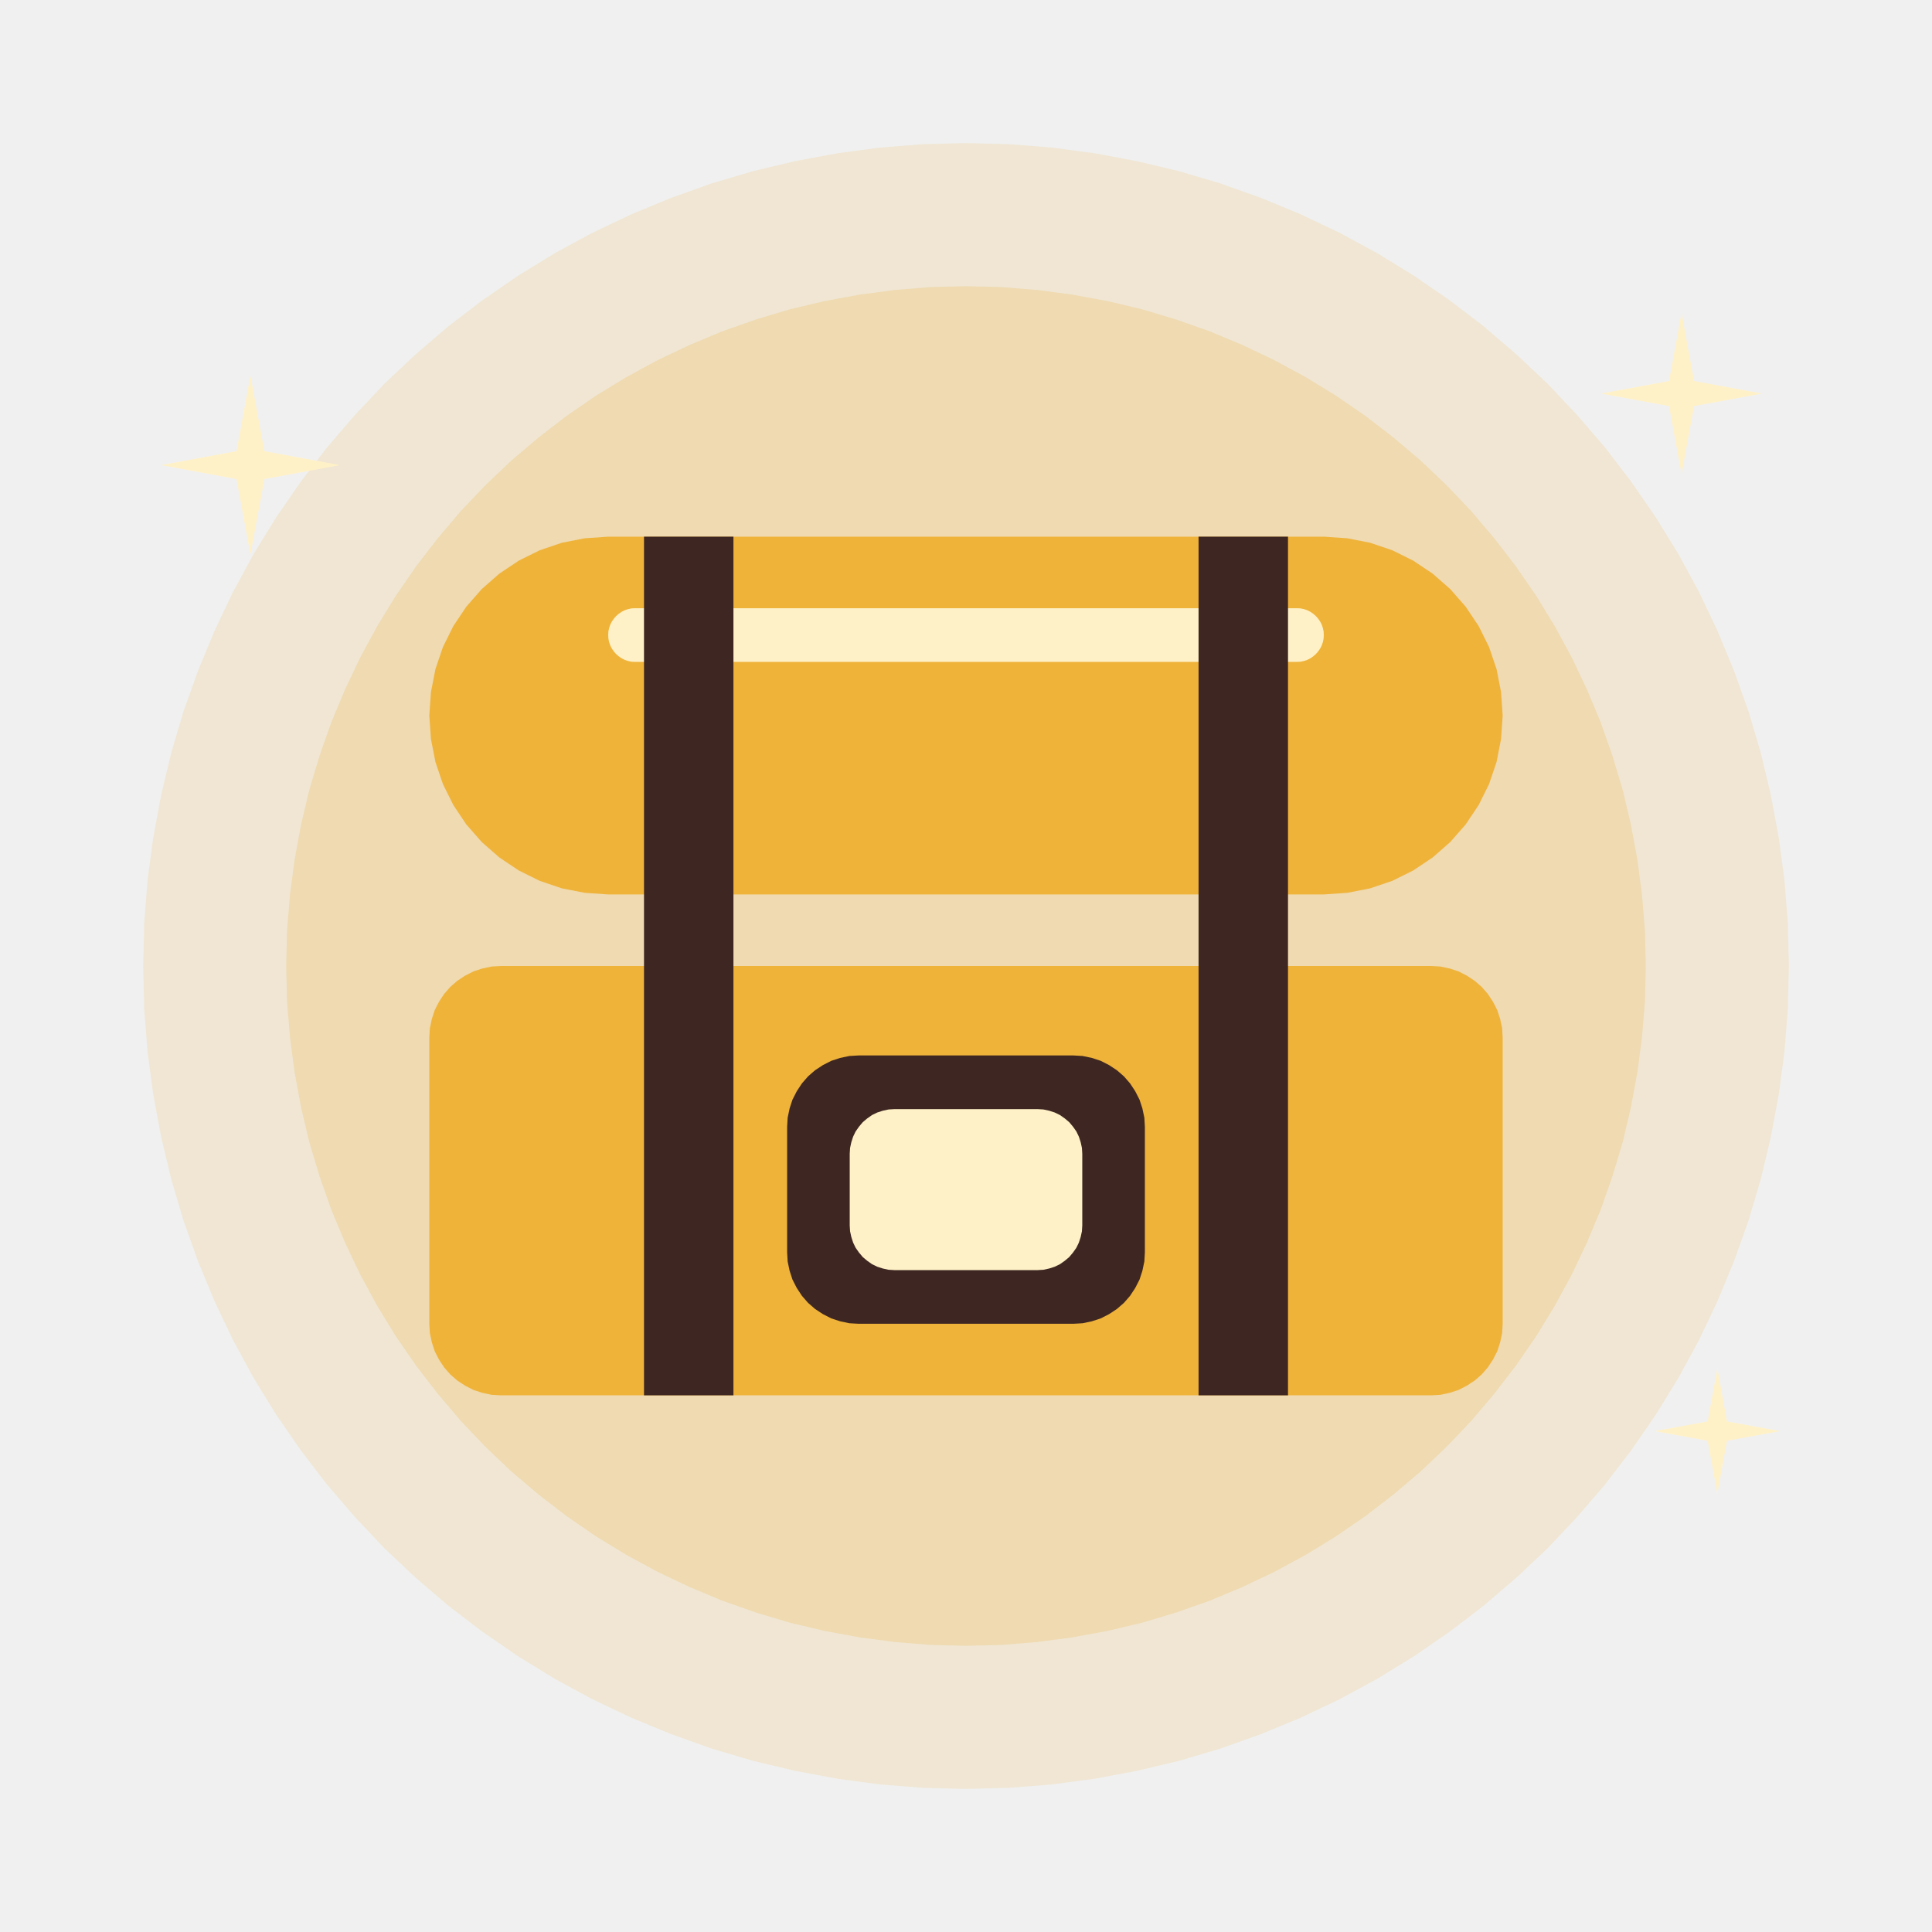
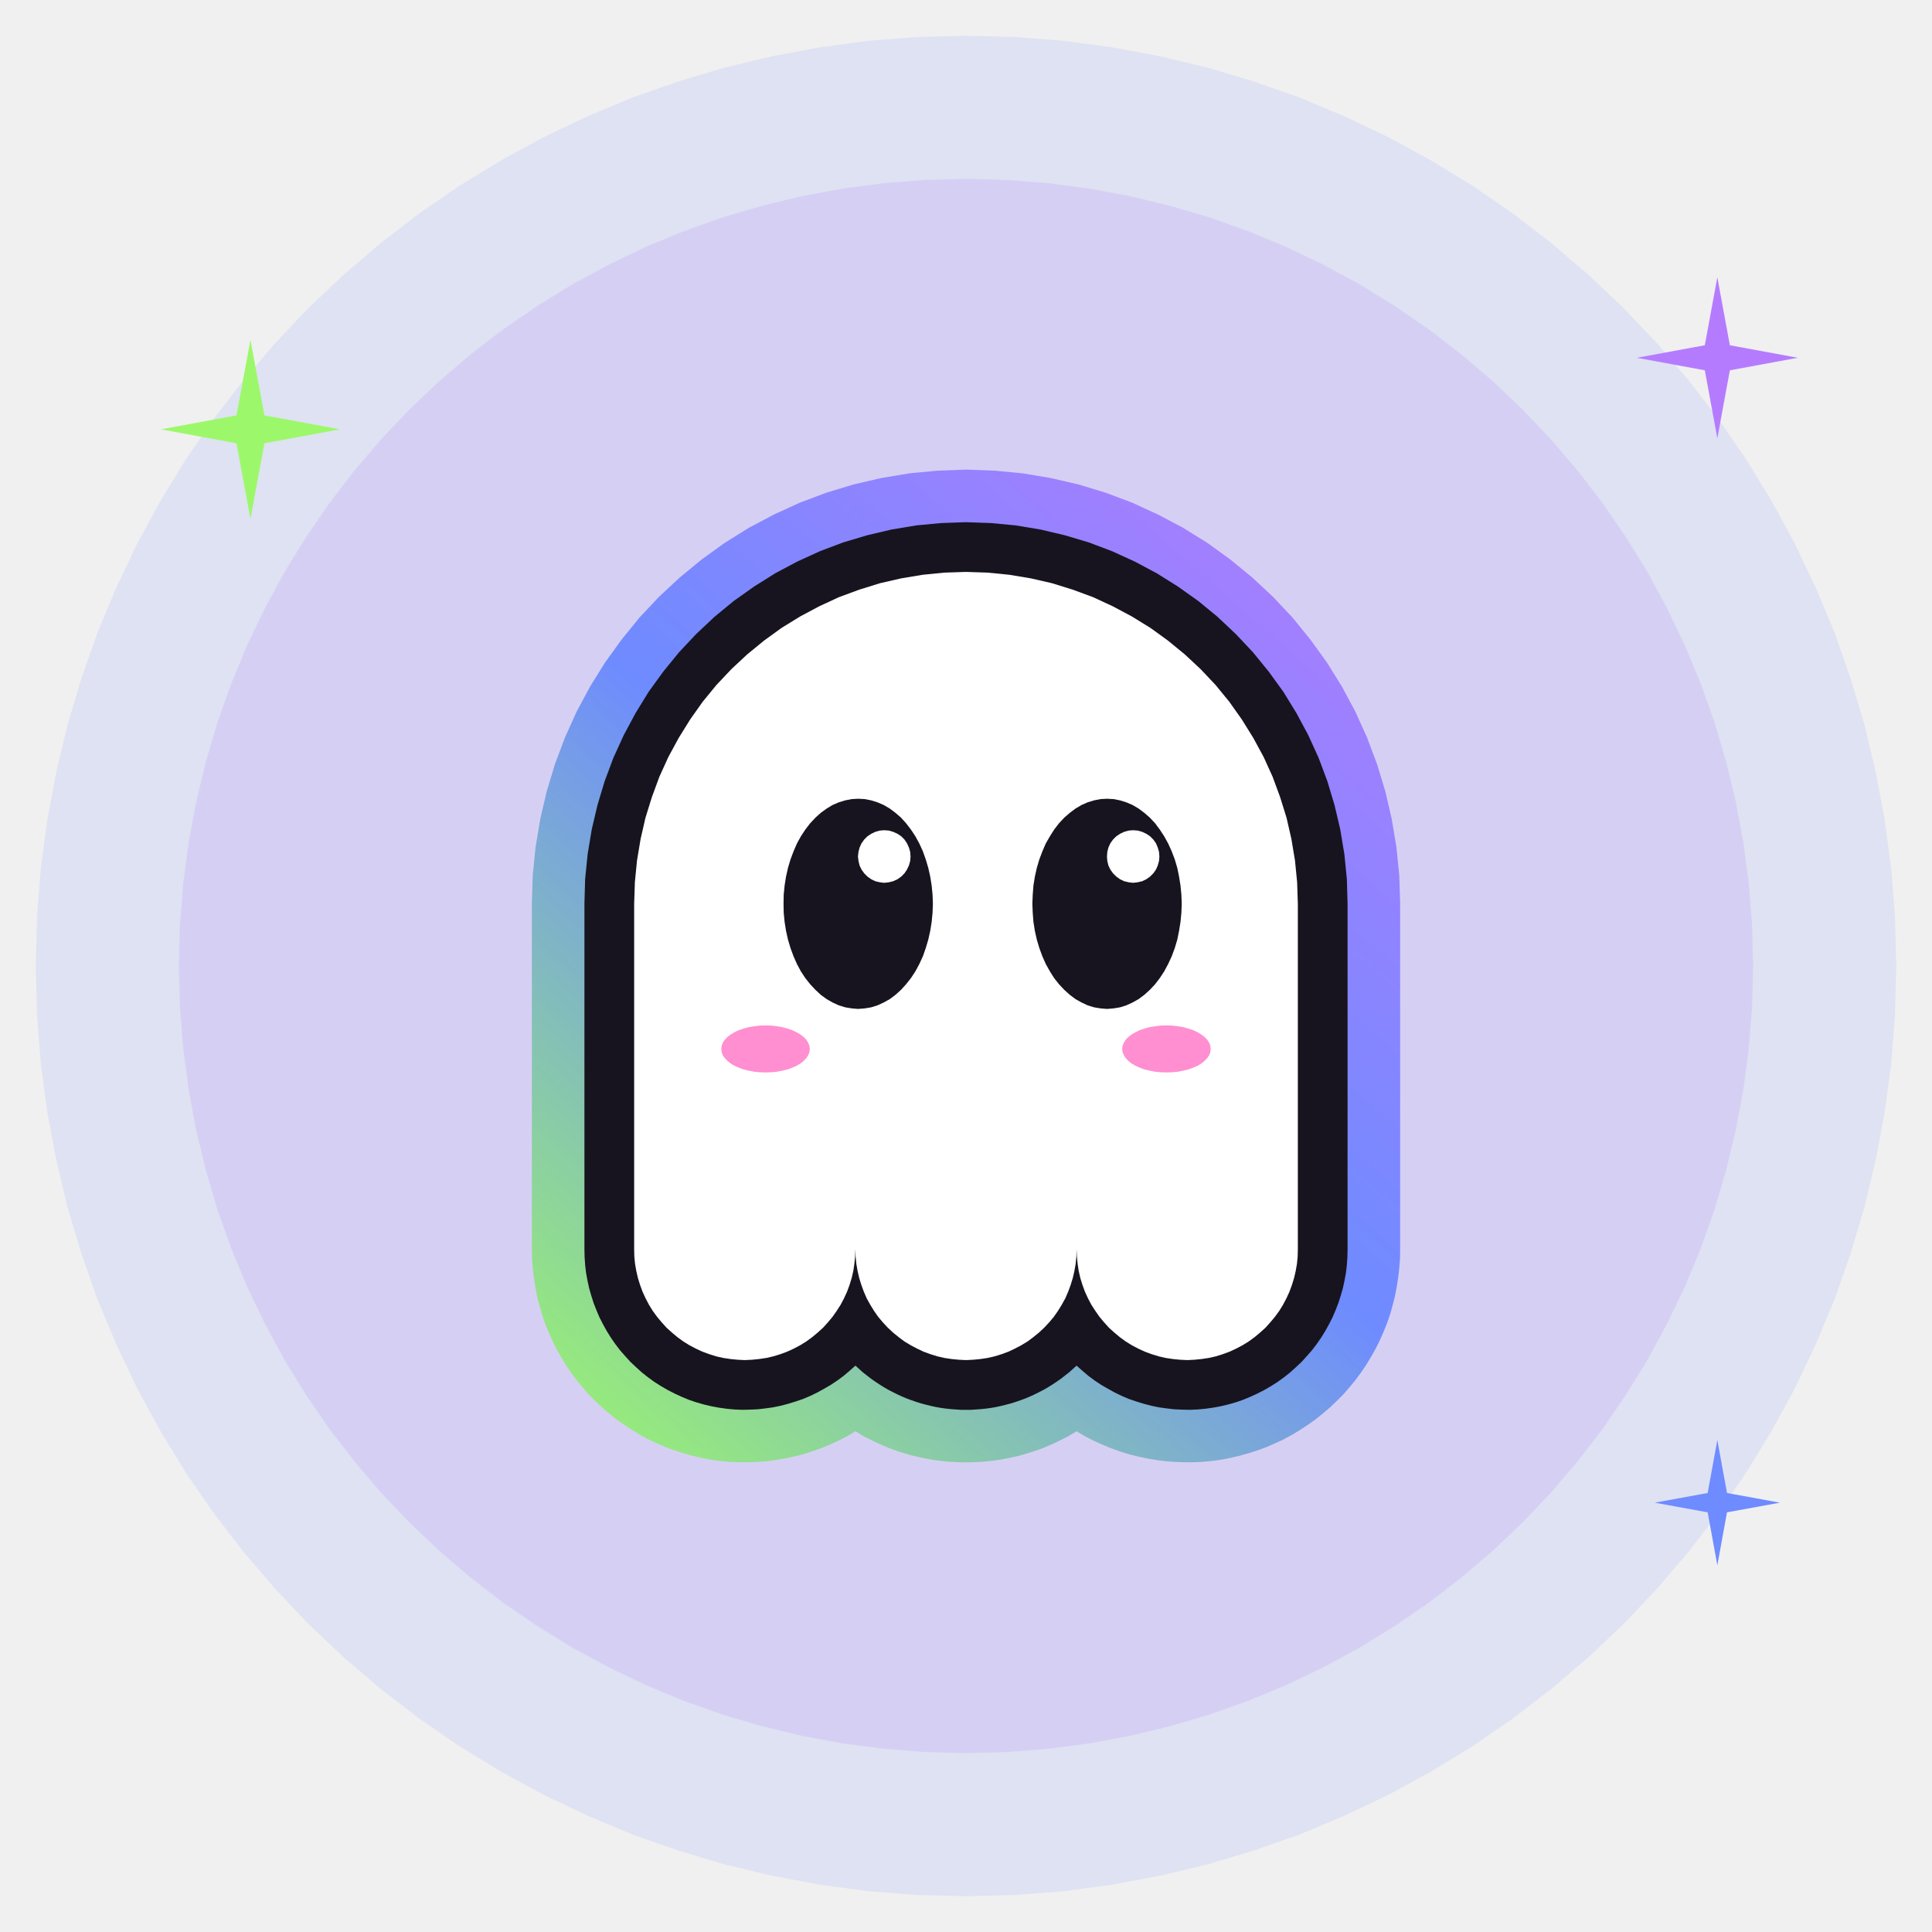
<svg xmlns="http://www.w3.org/2000/svg" width="108" height="108" viewBox="0 0 108 108">
-   <path fill="#EFB33A" fill-opacity="0.16" fill-rule="evenodd" d="M100,54L99.94,56.41L99.75,58.81L99.43,61.2L98.99,63.56L98.43,65.91L97.75,68.21L96.94,70.48L96.02,72.71L94.99,74.88L93.84,77L92.58,79.05L91.21,81.04L89.75,82.95L88.18,84.78L86.53,86.53L84.78,88.18L82.95,89.75L81.04,91.21L79.05,92.58L77,93.84L74.88,94.99L72.71,96.02L70.48,96.94L68.21,97.75L65.91,98.43L63.56,98.99L61.2,99.43L58.81,99.75L56.41,99.94L54,100L51.59,99.94L49.19,99.75L46.8,99.43L44.44,98.99L42.09,98.43L39.79,97.75L37.52,96.94L35.29,96.02L33.12,94.99L31,93.84L28.95,92.58L26.96,91.21L25.05,89.75L23.22,88.18L21.47,86.53L19.82,84.78L18.25,82.95L16.79,81.04L15.42,79.05L14.16,77L13.01,74.88L11.98,72.71L11.06,70.48L10.25,68.21L9.57,65.91L9.01,63.56L8.57,61.2L8.25,58.81L8.06,56.41L8,54L8.06,51.59L8.25,49.19L8.57,46.8L9.01,44.44L9.57,42.09L10.25,39.79L11.06,37.52L11.98,35.29L13.01,33.12L14.16,31L15.42,28.95L16.79,26.96L18.25,25.05L19.82,23.22L21.47,21.47L23.22,19.82L25.05,18.25L26.96,16.79L28.95,15.42L31,14.16L33.12,13.01L35.29,11.98L37.52,11.06L39.79,10.25L42.09,9.57L44.44,9.01L46.8,8.57L49.19,8.25L51.59,8.06L54,8L56.41,8.06L58.81,8.25L61.2,8.57L63.56,9.01L65.91,9.57L68.21,10.25L70.48,11.06L72.71,11.98L74.88,13.01L77,14.16L79.05,15.42L81.04,16.79L82.95,18.25L84.78,19.82L86.53,21.47L88.18,23.22L89.75,25.05L91.21,26.96L92.58,28.95L93.84,31L94.99,33.12L96.02,35.29L96.94,37.52L97.75,39.79L98.43,42.09L98.99,44.44L99.43,46.8L99.75,49.19L99.94,51.59Z" />
-   <path fill="#EFB33A" fill-opacity="0.22" fill-rule="evenodd" d="M92,54L91.95,55.99L91.79,57.97L91.53,59.94L91.17,61.9L90.71,63.84L90.14,65.74L89.48,67.62L88.71,69.46L87.86,71.25L86.91,73L85.87,74.7L84.74,76.34L83.53,77.91L82.24,79.43L80.87,80.87L79.43,82.24L77.91,83.53L76.34,84.74L74.7,85.87L73,86.91L71.25,87.86L69.46,88.71L67.62,89.48L65.74,90.14L63.84,90.71L61.9,91.17L59.94,91.53L57.97,91.79L55.99,91.95L54,92L52.01,91.95L50.03,91.79L48.06,91.53L46.1,91.17L44.16,90.71L42.26,90.14L40.38,89.48L38.54,88.71L36.75,87.86L35,86.91L33.3,85.87L31.66,84.74L30.09,83.53L28.57,82.24L27.13,80.87L25.76,79.43L24.47,77.91L23.26,76.34L22.13,74.7L21.09,73L20.14,71.25L19.29,69.46L18.52,67.62L17.86,65.74L17.29,63.84L16.83,61.9L16.47,59.94L16.21,57.97L16.05,55.99L16,54L16.05,52.01L16.21,50.03L16.47,48.06L16.83,46.1L17.29,44.16L17.86,42.26L18.52,40.38L19.29,38.54L20.14,36.75L21.09,35L22.13,33.3L23.26,31.66L24.47,30.09L25.76,28.57L27.13,27.13L28.57,25.76L30.09,24.47L31.66,23.26L33.3,22.13L35,21.09L36.75,20.14L38.54,19.29L40.38,18.52L42.26,17.86L44.16,17.29L46.1,16.83L48.06,16.47L50.03,16.21L52.01,16.05L54,16L55.99,16.05L57.97,16.21L59.94,16.47L61.9,16.83L63.84,17.29L65.74,17.86L67.62,18.52L69.46,19.29L71.25,20.14L73,21.09L74.7,22.13L76.34,23.26L77.91,24.47L79.43,25.76L80.87,27.13L82.24,28.57L83.53,30.09L84.74,31.66L85.87,33.3L86.91,35L87.86,36.75L88.71,38.54L89.48,40.38L90.14,42.26L90.71,44.16L91.17,46.1L91.53,48.06L91.79,50.03L91.95,52.01Z" />
-   <path fill="#EFB33A" fill-rule="evenodd" d="M74,30L75.31,30.09L76.59,30.34L77.83,30.76L79,31.34L80.09,32.07L81.07,32.93L81.93,33.91L82.66,35L83.24,36.17L83.66,37.41L83.91,38.69L84,40L84,40L83.91,41.31L83.66,42.59L83.24,43.83L82.66,45L81.93,46.09L81.07,47.07L80.09,47.93L79,48.66L77.83,49.24L76.59,49.66L75.31,49.91L74,50L34,50L32.69,49.91L31.41,49.66L30.17,49.24L29,48.66L27.91,47.93L26.93,47.07L26.07,46.09L25.34,45L24.76,43.83L24.34,42.59L24.09,41.31L24,40L24,40L24.09,38.69L24.34,37.41L24.76,36.17L25.34,35L26.07,33.91L26.93,32.93L27.91,32.07L29,31.34L30.17,30.76L31.41,30.34L32.69,30.09L34,30Z" />
-   <path fill="#EFB33A" fill-rule="evenodd" d="M80,54L80.52,54.03L81.04,54.14L81.53,54.3L82,54.54L82.44,54.83L82.83,55.17L83.17,55.56L83.46,56L83.7,56.47L83.86,56.96L83.97,57.48L84,58L84,74L83.97,74.52L83.86,75.04L83.7,75.53L83.46,76L83.17,76.44L82.83,76.83L82.44,77.17L82,77.46L81.53,77.7L81.04,77.86L80.52,77.97L80,78L28,78L27.48,77.97L26.96,77.86L26.47,77.7L26,77.46L25.56,77.17L25.17,76.83L24.83,76.44L24.54,76L24.3,75.53L24.14,75.04L24.03,74.52L24,74L24,58L24.03,57.48L24.14,56.96L24.3,56.47L24.54,56L24.83,55.56L25.17,55.17L25.56,54.83L26,54.54L26.47,54.3L26.96,54.14L27.48,54.03L28,54Z" />
-   <path fill="#FFF1C7" fill-rule="evenodd" d="M72.5,34L72.7,34.01L72.89,34.05L73.07,34.11L73.25,34.2L73.41,34.31L73.56,34.44L73.69,34.59L73.8,34.75L73.89,34.93L73.95,35.11L73.99,35.3L74,35.5L74,35.5L73.99,35.7L73.95,35.89L73.89,36.07L73.8,36.25L73.69,36.41L73.56,36.56L73.41,36.69L73.25,36.8L73.07,36.89L72.89,36.95L72.7,36.99L72.5,37L35.5,37L35.3,36.99L35.11,36.95L34.93,36.89L34.75,36.8L34.59,36.69L34.44,36.56L34.31,36.41L34.2,36.25L34.11,36.07L34.05,35.89L34.01,35.7L34,35.5L34,35.5L34.01,35.3L34.05,35.11L34.11,34.93L34.2,34.75L34.31,34.59L34.44,34.44L34.59,34.31L34.75,34.2L34.93,34.11L35.11,34.05L35.3,34.01L35.5,34Z" />
-   <path fill="#3E2723" fill-rule="evenodd" d="M36,30L41,30L41,78L36,78ZM67,30L72,30L72,78L67,78Z" />
-   <path fill="#3E2723" fill-rule="evenodd" d="M60,59L60.52,59.03L61.04,59.14L61.53,59.3L62,59.54L62.44,59.83L62.83,60.17L63.17,60.56L63.46,61L63.7,61.47L63.86,61.96L63.97,62.48L64,63L64,70L63.97,70.52L63.86,71.04L63.7,71.53L63.46,72L63.17,72.44L62.83,72.83L62.44,73.17L62,73.46L61.53,73.7L61.04,73.86L60.52,73.97L60,74L48,74L47.48,73.97L46.96,73.86L46.47,73.7L46,73.46L45.56,73.17L45.17,72.83L44.83,72.44L44.54,72L44.3,71.53L44.14,71.04L44.03,70.52L44,70L44,63L44.03,62.48L44.14,61.96L44.3,61.47L44.54,61L44.83,60.56L45.17,60.17L45.56,59.83L46,59.54L46.47,59.3L46.96,59.14L47.48,59.03L48,59Z" />
-   <path fill="#FFF1C7" fill-rule="evenodd" d="M58,62L58.33,62.02L58.65,62.09L58.96,62.19L59.25,62.33L59.52,62.52L59.77,62.73L59.98,62.98L60.17,63.25L60.31,63.54L60.41,63.85L60.48,64.17L60.5,64.5L60.5,68.5L60.48,68.83L60.41,69.15L60.31,69.46L60.17,69.75L59.98,70.02L59.77,70.27L59.52,70.48L59.25,70.67L58.96,70.81L58.65,70.91L58.33,70.98L58,71L50,71L49.67,70.98L49.35,70.91L49.04,70.81L48.75,70.67L48.48,70.48L48.23,70.27L48.02,70.02L47.83,69.75L47.69,69.46L47.59,69.15L47.52,68.83L47.5,68.5L47.5,64.5L47.52,64.17L47.59,63.85L47.69,63.54L47.83,63.25L48.02,62.98L48.23,62.73L48.48,62.52L48.75,62.33L49.04,62.19L49.35,62.09L49.67,62.02L50,62Z" />
-   <path fill="#FFF1C7" fill-rule="evenodd" d="M14,21L14.78,25.22L19,26L14.78,26.78L14,31L13.22,26.78L9,26L13.22,25.22ZM94,17.5L94.7,21.3L98.5,22L94.7,22.7L94,26.5L93.3,22.7L89.5,22L93.3,21.3ZM96,76.5L96.54,79.46L99.5,80L96.54,80.54L96,83.5L95.46,80.54L92.5,80L95.46,79.46Z" />
+   <path fill="#6E8BFF" fill-opacity="0.14" fill-rule="evenodd" d="M106,54L105.93,56.72L105.72,59.44L105.36,62.13L104.86,64.81L104.23,67.46L103.45,70.07L102.55,72.64L101.5,75.15L100.33,77.61L99.03,80L97.61,82.32L96.07,84.56L94.41,86.72L92.64,88.79L90.77,90.77L88.79,92.64L86.72,94.41L84.56,96.07L82.32,97.61L80,99.03L77.61,100.33L75.15,101.5L72.64,102.55L70.07,103.45L67.46,104.23L64.81,104.86L62.13,105.36L59.44,105.72L56.72,105.93L54,106L51.28,105.93L48.56,105.72L45.87,105.36L43.19,104.86L40.54,104.23L37.93,103.45L35.36,102.55L32.85,101.5L30.39,100.33L28,99.03L25.68,97.61L23.44,96.07L21.28,94.41L19.21,92.64L17.23,90.77L15.36,88.79L13.59,86.72L11.93,84.56L10.39,82.32L8.97,80L7.67,77.61L6.5,75.15L5.45,72.64L4.55,70.07L3.77,67.46L3.14,64.81L2.64,62.13L2.28,59.44L2.07,56.72L2,54L2.07,51.28L2.28,48.56L2.64,45.87L3.14,43.19L3.77,40.54L4.55,37.93L5.45,35.36L6.5,32.85L7.67,30.39L8.97,28L10.39,25.68L11.93,23.44L13.59,21.28L15.36,19.21L17.23,17.23L19.21,15.36L21.28,13.59L23.44,11.93L25.68,10.39L28,8.97L30.39,7.67L32.85,6.5L35.36,5.45L37.93,4.55L40.54,3.77L43.19,3.14L45.87,2.64L48.56,2.28L51.28,2.07L54,2L56.72,2.07L59.44,2.28L62.13,2.64L64.81,3.14L67.46,3.77L70.07,4.55L72.64,5.45L75.15,6.5L77.61,7.67L80,8.97L82.32,10.39L84.56,11.93L86.72,13.59L88.79,15.36L90.77,17.23L92.64,19.21L94.41,21.28L96.07,23.44L97.61,25.68L99.03,28L100.33,30.39L101.5,32.85L102.55,35.36L103.45,37.93L104.23,40.54L104.86,43.19L105.36,45.87L105.72,48.56L105.93,51.28Z" />
+   <path fill="#B57BFF" fill-opacity="0.18" fill-rule="evenodd" d="M98,54L97.94,56.3L97.76,58.6L97.46,60.88L97.04,63.15L96.5,65.39L95.85,67.6L95.08,69.77L94.2,71.9L93.2,73.98L92.11,76L90.9,77.96L89.6,79.86L88.19,81.69L86.7,83.44L85.11,85.11L83.44,86.7L81.69,88.19L79.86,89.6L77.96,90.9L76,92.11L73.98,93.2L71.9,94.2L69.77,95.08L67.6,95.85L65.39,96.5L63.15,97.04L60.88,97.46L58.6,97.76L56.3,97.94L54,98L51.7,97.94L49.4,97.76L47.12,97.46L44.85,97.04L42.61,96.5L40.4,95.85L38.23,95.08L36.1,94.2L34.02,93.2L32,92.11L30.04,90.9L28.14,89.6L26.31,88.19L24.56,86.7L22.89,85.11L21.3,83.44L19.81,81.69L18.4,79.86L17.1,77.96L15.89,76L14.8,73.98L13.8,71.9L12.92,69.77L12.15,67.6L11.5,65.39L10.96,63.15L10.54,60.88L10.24,58.6L10.06,56.3L10,54L10.06,51.7L10.24,49.4L10.54,47.12L10.96,44.85L11.5,42.61L12.15,40.4L12.92,38.23L13.8,36.1L14.8,34.02L15.89,32L17.1,30.04L18.4,28.14L19.81,26.31L21.3,24.56L22.89,22.89L24.56,21.3L26.31,19.81L28.14,18.4L30.04,17.1L32,15.89L34.02,14.8L36.1,13.8L38.23,12.92L40.4,12.15L42.61,11.5L44.85,10.96L47.12,10.54L49.4,10.24L51.7,10.06L54,10L56.3,10.06L58.6,10.24L60.88,10.54L63.15,10.96L65.39,11.5L67.6,12.15L69.77,12.92L71.9,13.8L73.98,14.8L76,15.89L77.96,17.1L79.86,18.4L81.69,19.81L83.44,21.3L85.11,22.89L86.7,24.56L88.19,26.31L89.6,28.14L90.9,30.04L92.11,32L93.2,34.02L94.2,36.1L95.08,38.23L95.85,40.4L96.5,42.61L97.04,44.85L97.46,47.12L97.76,49.4L97.94,51.7Z" />
+   <defs>
+     <linearGradient id="g2" gradientUnits="userSpaceOnUse" x1="78.27" y1="26.25" x2="29.73" y2="81.75">
+       <stop offset="0" stop-color="#B57BFF" />
+       <stop offset="0.5" stop-color="#6E8BFF" />
+       <stop offset="1" stop-color="#9CF86A" />
+     </linearGradient>
+   </defs>
+   <path fill="url(#g2)" fill-rule="evenodd" d="M29.73,50.52L29.78,48.93L29.94,47.35L30.2,45.79L30.56,44.24L31.02,42.72L31.58,41.23L32.23,39.79L32.98,38.39L33.82,37.04L34.75,35.75L35.75,34.52L36.84,33.36L38,32.28L39.23,31.27L40.52,30.34L41.87,29.5L43.27,28.76L44.71,28.1L46.2,27.54L47.72,27.08L49.27,26.72L50.83,26.46L52.41,26.31L54,26.25L55.59,26.31L57.17,26.46L58.73,26.72L60.28,27.08L61.8,27.54L63.29,28.1L64.73,28.76L66.13,29.5L67.48,30.34L68.77,31.27L70,32.28L71.16,33.36L72.25,34.52L73.25,35.75L74.18,37.04L75.02,38.39L75.77,39.79L76.42,41.23L76.98,42.72L77.44,44.24L77.8,45.79L78.06,47.35L78.22,48.93L78.27,50.52L78.27,69.84L78.26,70.37L78.22,70.89L78.16,71.41L78.08,71.93L77.98,72.45L77.85,72.96L77.71,73.46L77.54,73.96L77.34,74.45L77.13,74.93L76.9,75.39L76.64,75.85L76.37,76.3L76.07,76.74L75.76,77.16L75.43,77.56L75.08,77.96L74.71,78.33L74.33,78.69L73.93,79.03L73.52,79.36L73.09,79.66L72.65,79.95L72.2,80.22L71.74,80.47L71.26,80.69L70.78,80.9L70.29,81.08L69.79,81.24L69.28,81.38L68.77,81.5L68.26,81.6L67.74,81.67L67.21,81.72L66.69,81.74L66.16,81.74L65.64,81.72L65.12,81.68L64.6,81.61L64.08,81.52L63.57,81.41L63.06,81.28L62.56,81.12L62.06,80.94L61.58,80.74L61.1,80.52L60.64,80.28L60.18,80.01L60.18,80.01L59.95,80.15L59.71,80.29L59.47,80.41L59.23,80.53L58.99,80.65L58.74,80.76L58.49,80.87L58.24,80.97L57.99,81.06L57.73,81.15L57.47,81.23L57.21,81.31L56.95,81.38L56.69,81.44L56.42,81.5L56.16,81.55L55.89,81.6L55.62,81.64L55.35,81.67L55.08,81.7L54.81,81.72L54.54,81.73L54.27,81.74L54,81.75L53.73,81.74L53.46,81.73L53.19,81.72L52.92,81.7L52.65,81.67L52.38,81.64L52.11,81.6L51.84,81.55L51.58,81.5L51.31,81.44L51.05,81.38L50.79,81.31L50.53,81.23L50.27,81.15L50.01,81.06L49.76,80.97L49.51,80.87L49.26,80.76L49.01,80.65L48.77,80.53L48.53,80.41L48.29,80.29L48.05,80.15L47.82,80.01L47.82,80.01L47.36,80.28L46.9,80.52L46.42,80.74L45.94,80.94L45.44,81.12L44.94,81.28L44.43,81.41L43.92,81.52L43.4,81.61L42.88,81.68L42.36,81.72L41.84,81.74L41.31,81.74L40.79,81.72L40.26,81.67L39.74,81.6L39.23,81.5L38.72,81.38L38.21,81.24L37.71,81.08L37.22,80.9L36.74,80.69L36.26,80.47L35.8,80.22L35.35,79.95L34.91,79.66L34.48,79.36L34.07,79.03L33.67,78.69L33.29,78.33L32.92,77.96L32.57,77.56L32.24,77.16L31.93,76.74L31.63,76.3L31.36,75.85L31.1,75.39L30.87,74.93L30.66,74.45L30.46,73.96L30.29,73.46L30.15,72.96L30.02,72.45L29.92,71.93L29.84,71.41L29.78,70.89L29.74,70.37L29.73,69.84Z" />
+   <path fill="#17141F" fill-rule="evenodd" d="M32.67,50.52L32.71,49.13L32.85,47.74L33.08,46.36L33.4,45L33.8,43.67L34.29,42.36L34.87,41.09L35.53,39.86L36.26,38.67L37.08,37.54L37.96,36.46L38.92,35.44L39.94,34.48L41.01,33.6L42.15,32.79L43.33,32.05L44.57,31.39L45.84,30.81L47.14,30.32L48.48,29.92L49.84,29.6L51.22,29.37L52.6,29.24L54,29.19L55.4,29.24L56.78,29.37L58.16,29.6L59.52,29.92L60.86,30.32L62.16,30.81L63.43,31.39L64.67,32.05L65.85,32.79L66.99,33.6L68.06,34.48L69.08,35.44L70.04,36.46L70.92,37.54L71.74,38.67L72.47,39.86L73.13,41.09L73.71,42.36L74.2,43.67L74.6,45L74.92,46.36L75.15,47.74L75.29,49.13L75.33,50.52L75.33,69.84L75.32,70.28L75.29,70.71L75.24,71.15L75.16,71.58L75.07,72L74.95,72.42L74.82,72.83L74.66,73.24L74.49,73.64L74.29,74.03L74.08,74.41L73.85,74.78L73.6,75.14L73.34,75.48L73.05,75.81L72.76,76.13L72.44,76.43L72.12,76.72L71.78,76.99L71.42,77.25L71.06,77.48L70.68,77.7L70.29,77.9L69.9,78.08L69.49,78.25L69.08,78.39L68.66,78.51L68.24,78.61L67.81,78.69L67.38,78.75L66.95,78.79L66.51,78.81L66.08,78.8L65.64,78.78L65.21,78.73L64.78,78.67L64.35,78.58L63.93,78.47L63.51,78.34L63.1,78.2L62.7,78.03L62.31,77.84L61.93,77.63L61.55,77.41L61.19,77.17L60.84,76.91L60.51,76.63L60.18,76.34L60.18,76.34L59.97,76.53L59.76,76.72L59.54,76.89L59.31,77.07L59.08,77.23L58.84,77.39L58.6,77.54L58.36,77.68L58.11,77.81L57.85,77.94L57.59,78.06L57.33,78.17L57.06,78.27L56.8,78.36L56.52,78.45L56.25,78.52L55.97,78.59L55.7,78.65L55.42,78.7L55.13,78.74L54.85,78.77L54.57,78.79L54.28,78.81L54,78.81L53.72,78.81L53.43,78.79L53.15,78.77L52.87,78.74L52.58,78.7L52.3,78.65L52.03,78.59L51.75,78.52L51.48,78.45L51.2,78.36L50.94,78.27L50.67,78.17L50.41,78.06L50.15,77.94L49.89,77.81L49.64,77.68L49.4,77.54L49.16,77.39L48.92,77.23L48.69,77.07L48.46,76.89L48.24,76.72L48.03,76.53L47.82,76.34L47.82,76.34L47.49,76.63L47.16,76.91L46.81,77.17L46.45,77.41L46.07,77.63L45.69,77.84L45.3,78.03L44.9,78.2L44.49,78.34L44.07,78.47L43.65,78.58L43.22,78.67L42.79,78.73L42.36,78.78L41.92,78.8L41.49,78.81L41.05,78.79L40.62,78.75L40.19,78.69L39.76,78.61L39.34,78.51L38.92,78.39L38.51,78.25L38.1,78.08L37.71,77.9L37.32,77.7L36.94,77.48L36.58,77.25L36.22,76.99L35.88,76.72L35.56,76.43L35.24,76.13L34.95,75.81L34.66,75.48L34.4,75.14L34.15,74.78L33.92,74.41L33.71,74.03L33.51,73.64L33.34,73.24L33.18,72.83L33.05,72.42L32.93,72L32.84,71.58L32.76,71.15L32.71,70.71L32.68,70.28L32.67,69.84Z" />
+   <path fill="#FFFFFF" fill-rule="evenodd" d="M35.45,50.52L35.49,49.31L35.61,48.1L35.81,46.9L36.08,45.72L36.44,44.56L36.86,43.42L37.36,42.32L37.94,41.25L38.58,40.22L39.28,39.23L40.05,38.29L40.88,37.41L41.77,36.58L42.71,35.81L43.69,35.1L44.73,34.46L45.8,33.89L46.9,33.38L48.04,32.96L49.2,32.6L50.38,32.33L51.58,32.13L52.79,32.01L54,31.97L55.21,32.01L56.42,32.13L57.62,32.33L58.8,32.6L59.96,32.96L61.1,33.38L62.2,33.89L63.27,34.46L64.31,35.1L65.29,35.81L66.23,36.58L67.12,37.41L67.95,38.29L68.72,39.23L69.42,40.22L70.06,41.25L70.64,42.32L71.14,43.42L71.56,44.56L71.92,45.72L72.19,46.9L72.39,48.1L72.51,49.31L72.55,50.52L72.55,69.84L72.54,70.25L72.5,70.65L72.43,71.05L72.34,71.44L72.22,71.83L72.08,72.21L71.91,72.58L71.72,72.94L71.51,73.28L71.27,73.61L71.01,73.92L70.74,74.22L70.44,74.49L70.13,74.75L69.8,74.99L69.46,75.2L69.1,75.39L68.73,75.56L68.35,75.7L67.97,75.82L67.57,75.91L67.17,75.97L66.77,76.01L66.37,76.03L65.96,76.01L65.56,75.97L65.16,75.91L64.77,75.82L64.38,75.7L64,75.56L63.63,75.39L63.27,75.2L62.93,74.99L62.6,74.75L62.29,74.49L61.99,74.22L61.72,73.92L61.46,73.61L61.23,73.28L61.01,72.94L60.82,72.58L60.65,72.21L60.51,71.83L60.39,71.44L60.3,71.05L60.24,70.65L60.2,70.25L60.18,69.84L60.18,69.84L60.17,70.25L60.13,70.65L60.06,71.05L59.97,71.44L59.85,71.83L59.71,72.21L59.55,72.58L59.35,72.94L59.14,73.28L58.91,73.61L58.65,73.92L58.37,74.22L58.08,74.49L57.76,74.75L57.44,74.99L57.09,75.2L56.73,75.39L56.37,75.56L55.99,75.7L55.6,75.82L55.21,75.91L54.81,75.97L54.4,76.01L54,76.03L53.6,76.01L53.19,75.97L52.79,75.91L52.4,75.82L52.01,75.7L51.63,75.56L51.27,75.39L50.91,75.2L50.56,74.99L50.24,74.75L49.92,74.49L49.63,74.22L49.35,73.92L49.09,73.61L48.86,73.28L48.65,72.94L48.45,72.58L48.29,72.21L48.15,71.83L48.03,71.44L47.94,71.05L47.87,70.65L47.83,70.25L47.82,69.84L47.82,69.84L47.8,70.25L47.76,70.65L47.7,71.05L47.61,71.44L47.49,71.83L47.35,72.21L47.18,72.58L46.99,72.94L46.77,73.28L46.54,73.61L46.28,73.92L46.01,74.22L45.71,74.49L45.4,74.75L45.07,74.99L44.73,75.2L44.37,75.39L44,75.56L43.62,75.7L43.23,75.82L42.84,75.91L42.44,75.97L42.04,76.01L41.63,76.03L41.23,76.01L40.83,75.97L40.43,75.91L40.03,75.82L39.65,75.7L39.27,75.56L38.9,75.39L38.54,75.2L38.2,74.99L37.87,74.75L37.56,74.49L37.26,74.22L36.99,73.92L36.73,73.61L36.49,73.28L36.28,72.94L36.09,72.58L35.92,72.21L35.78,71.83L35.66,71.44L35.57,71.05L35.5,70.65L35.46,70.25L35.45,69.84Z" />
+   <path fill="#FF8FD1" fill-rule="evenodd" d="M45.27,58.64L45.25,58.81L45.18,58.98L45.08,59.14L44.94,59.29L44.76,59.44L44.54,59.57L44.3,59.68L44.03,59.78L43.74,59.85L43.43,59.91L43.12,59.94L42.79,59.95L42.47,59.94L42.15,59.91L41.85,59.85L41.56,59.78L41.29,59.68L41.04,59.57L40.83,59.44L40.65,59.29L40.51,59.14L40.4,58.98L40.34,58.81L40.32,58.64L40.34,58.47L40.4,58.3L40.51,58.13L40.65,57.98L40.83,57.84L41.04,57.71L41.29,57.59L41.56,57.5L41.85,57.42L42.15,57.37L42.47,57.33L42.79,57.32L43.12,57.33L43.43,57.37L43.74,57.42L44.03,57.5L44.3,57.59L44.54,57.71L44.76,57.84L44.94,57.98L45.08,58.13L45.18,58.3L45.25,58.47ZM67.68,58.64L67.66,58.81L67.6,58.98L67.49,59.14L67.35,59.29L67.17,59.44L66.96,59.57L66.71,59.68L66.44,59.78L66.15,59.85L65.85,59.91L65.53,59.94L65.21,59.95L64.88,59.94L64.57,59.91L64.26,59.85L63.97,59.78L63.7,59.68L63.46,59.57L63.24,59.44L63.06,59.29L62.92,59.14L62.82,58.98L62.75,58.81L62.73,58.64L62.75,58.47L62.82,58.3L62.92,58.13L63.06,57.98L63.24,57.84L63.46,57.71L63.7,57.59L63.97,57.5L64.26,57.42L64.57,57.37L64.88,57.33L65.21,57.32L65.53,57.33L65.85,57.37L66.15,57.42L66.44,57.5L66.71,57.59L66.96,57.71L67.17,57.84L67.35,57.98L67.49,58.13L67.6,58.3L67.66,58.47Z" />
+   <path fill="#17141F" fill-rule="evenodd" d="M52.15,50.52L52.13,51.03L52.08,51.54L52,52.04L51.89,52.53L51.75,53L51.59,53.46L51.39,53.89L51.17,54.3L50.92,54.68L50.65,55.02L50.37,55.33L50.06,55.61L49.74,55.85L49.4,56.04L49.05,56.2L48.7,56.31L48.34,56.37L47.97,56.4L47.61,56.37L47.25,56.31L46.89,56.2L46.54,56.04L46.21,55.85L45.88,55.61L45.58,55.33L45.29,55.02L45.02,54.68L44.77,54.3L44.55,53.89L44.36,53.46L44.19,53L44.05,52.53L43.94,52.04L43.86,51.54L43.81,51.03L43.8,50.52L43.81,50.01L43.86,49.5L43.94,49L44.05,48.51L44.19,48.04L44.36,47.59L44.55,47.15L44.77,46.75L45.02,46.37L45.29,46.02L45.58,45.71L45.88,45.44L46.21,45.2L46.54,45L46.89,44.85L47.25,44.74L47.61,44.67L47.97,44.65L48.34,44.67L48.7,44.74L49.05,44.85L49.4,45L49.74,45.2L50.06,45.44L50.37,45.71L50.65,46.02L50.92,46.37L51.17,46.75L51.39,47.15L51.59,47.59L51.75,48.04L51.89,48.51L52,49L52.08,49.5L52.13,50.01ZM66.06,50.52L66.04,51.03L65.99,51.54L65.91,52.04L65.81,52.53L65.67,53L65.5,53.46L65.3,53.89L65.08,54.3L64.83,54.68L64.57,55.02L64.28,55.33L63.97,55.61L63.65,55.85L63.31,56.04L62.96,56.2L62.61,56.31L62.25,56.37L61.88,56.4L61.52,56.37L61.16,56.31L60.8,56.2L60.46,56.04L60.12,55.85L59.8,55.61L59.49,55.33L59.2,55.02L58.93,54.68L58.69,54.3L58.46,53.89L58.27,53.46L58.1,53L57.96,52.53L57.85,52.04L57.77,51.54L57.73,51.03L57.71,50.52L57.73,50.01L57.77,49.5L57.85,49L57.96,48.51L58.1,48.04L58.27,47.59L58.46,47.15L58.69,46.75L58.93,46.37L59.2,46.02L59.49,45.71L59.8,45.44L60.12,45.2L60.46,45L60.8,44.85L61.16,44.74L61.52,44.67L61.88,44.65L62.25,44.67L62.61,44.74L62.96,44.85L63.31,45L63.65,45.2L63.97,45.44L64.28,45.71L64.57,46.02L64.83,46.37L65.08,46.75L65.3,47.15L65.5,47.59L65.67,48.04L65.81,48.51L65.91,49L65.99,49.5L66.04,50.01Z" />
+   <path fill="#FFFFFF" fill-rule="evenodd" d="M50.9,47.88L50.88,48.13L50.81,48.38L50.7,48.61L50.56,48.82L50.38,49L50.17,49.15L49.93,49.26L49.69,49.32L49.43,49.35L49.18,49.32L48.93,49.26L48.7,49.15L48.49,49L48.31,48.82L48.16,48.61L48.05,48.38L47.99,48.13L47.96,47.88L47.99,47.62L48.05,47.38L48.16,47.14L48.31,46.93L48.49,46.75L48.7,46.61L48.93,46.5L49.18,46.43L49.43,46.41L49.69,46.43L49.93,46.5L50.17,46.61L50.38,46.75L50.56,46.93L50.7,47.14L50.81,47.38L50.88,47.62ZM64.81,47.88L64.79,48.13L64.72,48.38L64.62,48.61L64.47,48.82L64.29,49L64.08,49.15L63.85,49.26L63.6,49.32L63.34,49.35L63.09,49.32L62.84,49.26L62.61,49.15L62.4,49L62.22,48.82L62.07,48.61L61.96,48.38L61.9,48.13L61.88,47.88L61.9,47.62L61.96,47.38L62.07,47.14L62.22,46.93L62.4,46.75L62.61,46.61L62.84,46.5L63.09,46.43L63.34,46.41L63.6,46.43L63.85,46.5L64.08,46.61L64.29,46.75L64.47,46.93L64.62,47.14L64.72,47.38L64.79,47.62Z" />
+   <path fill="#9CF86A" fill-rule="evenodd" d="M14,19L14.78,23.22L19,24L14.78,24.78L14,29L13.22,24.78L9,24L13.22,23.22Z" />
+   <path fill="#B57BFF" fill-rule="evenodd" d="M96,15.5L96.7,19.3L100.5,20L96.7,20.7L96,24.5L95.3,20.7L91.5,20L95.3,19.3Z" />
+   <path fill="#6E8BFF" fill-rule="evenodd" d="M96,80.5L96.54,83.46L99.5,84L96.54,84.54L96,87.5L95.46,84.54L92.5,84L95.46,83.46Z" />
</svg>
